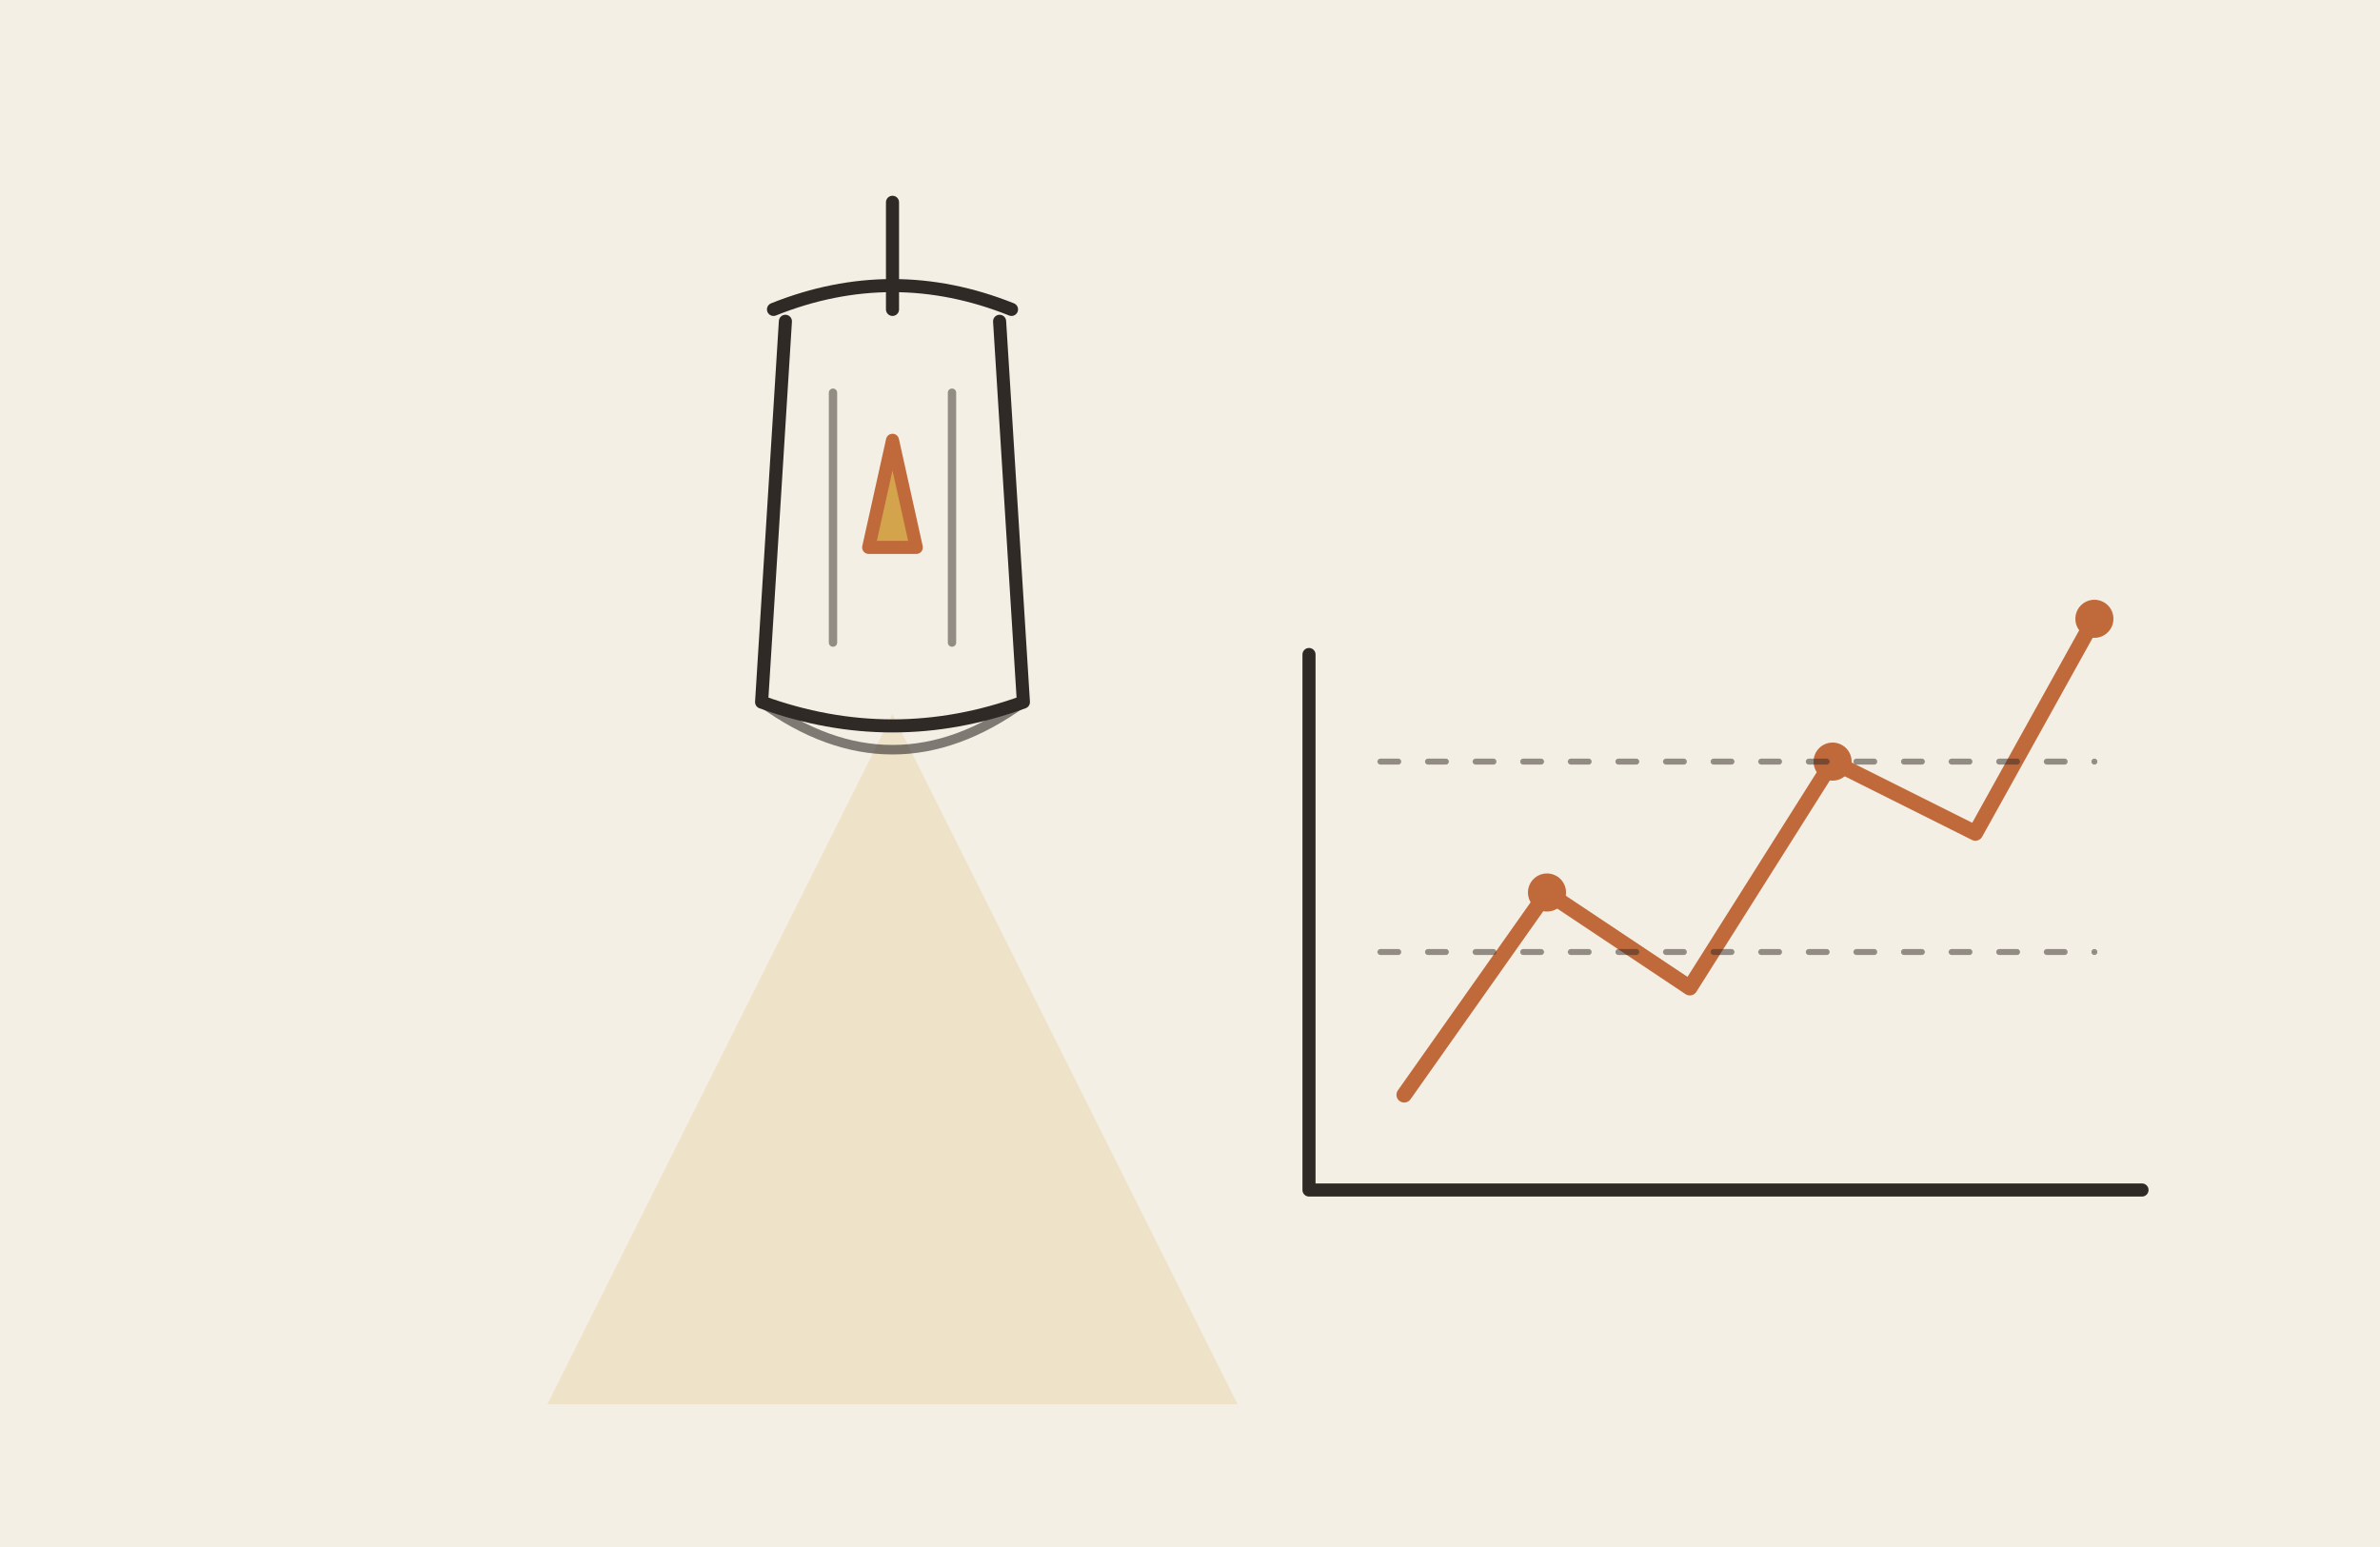
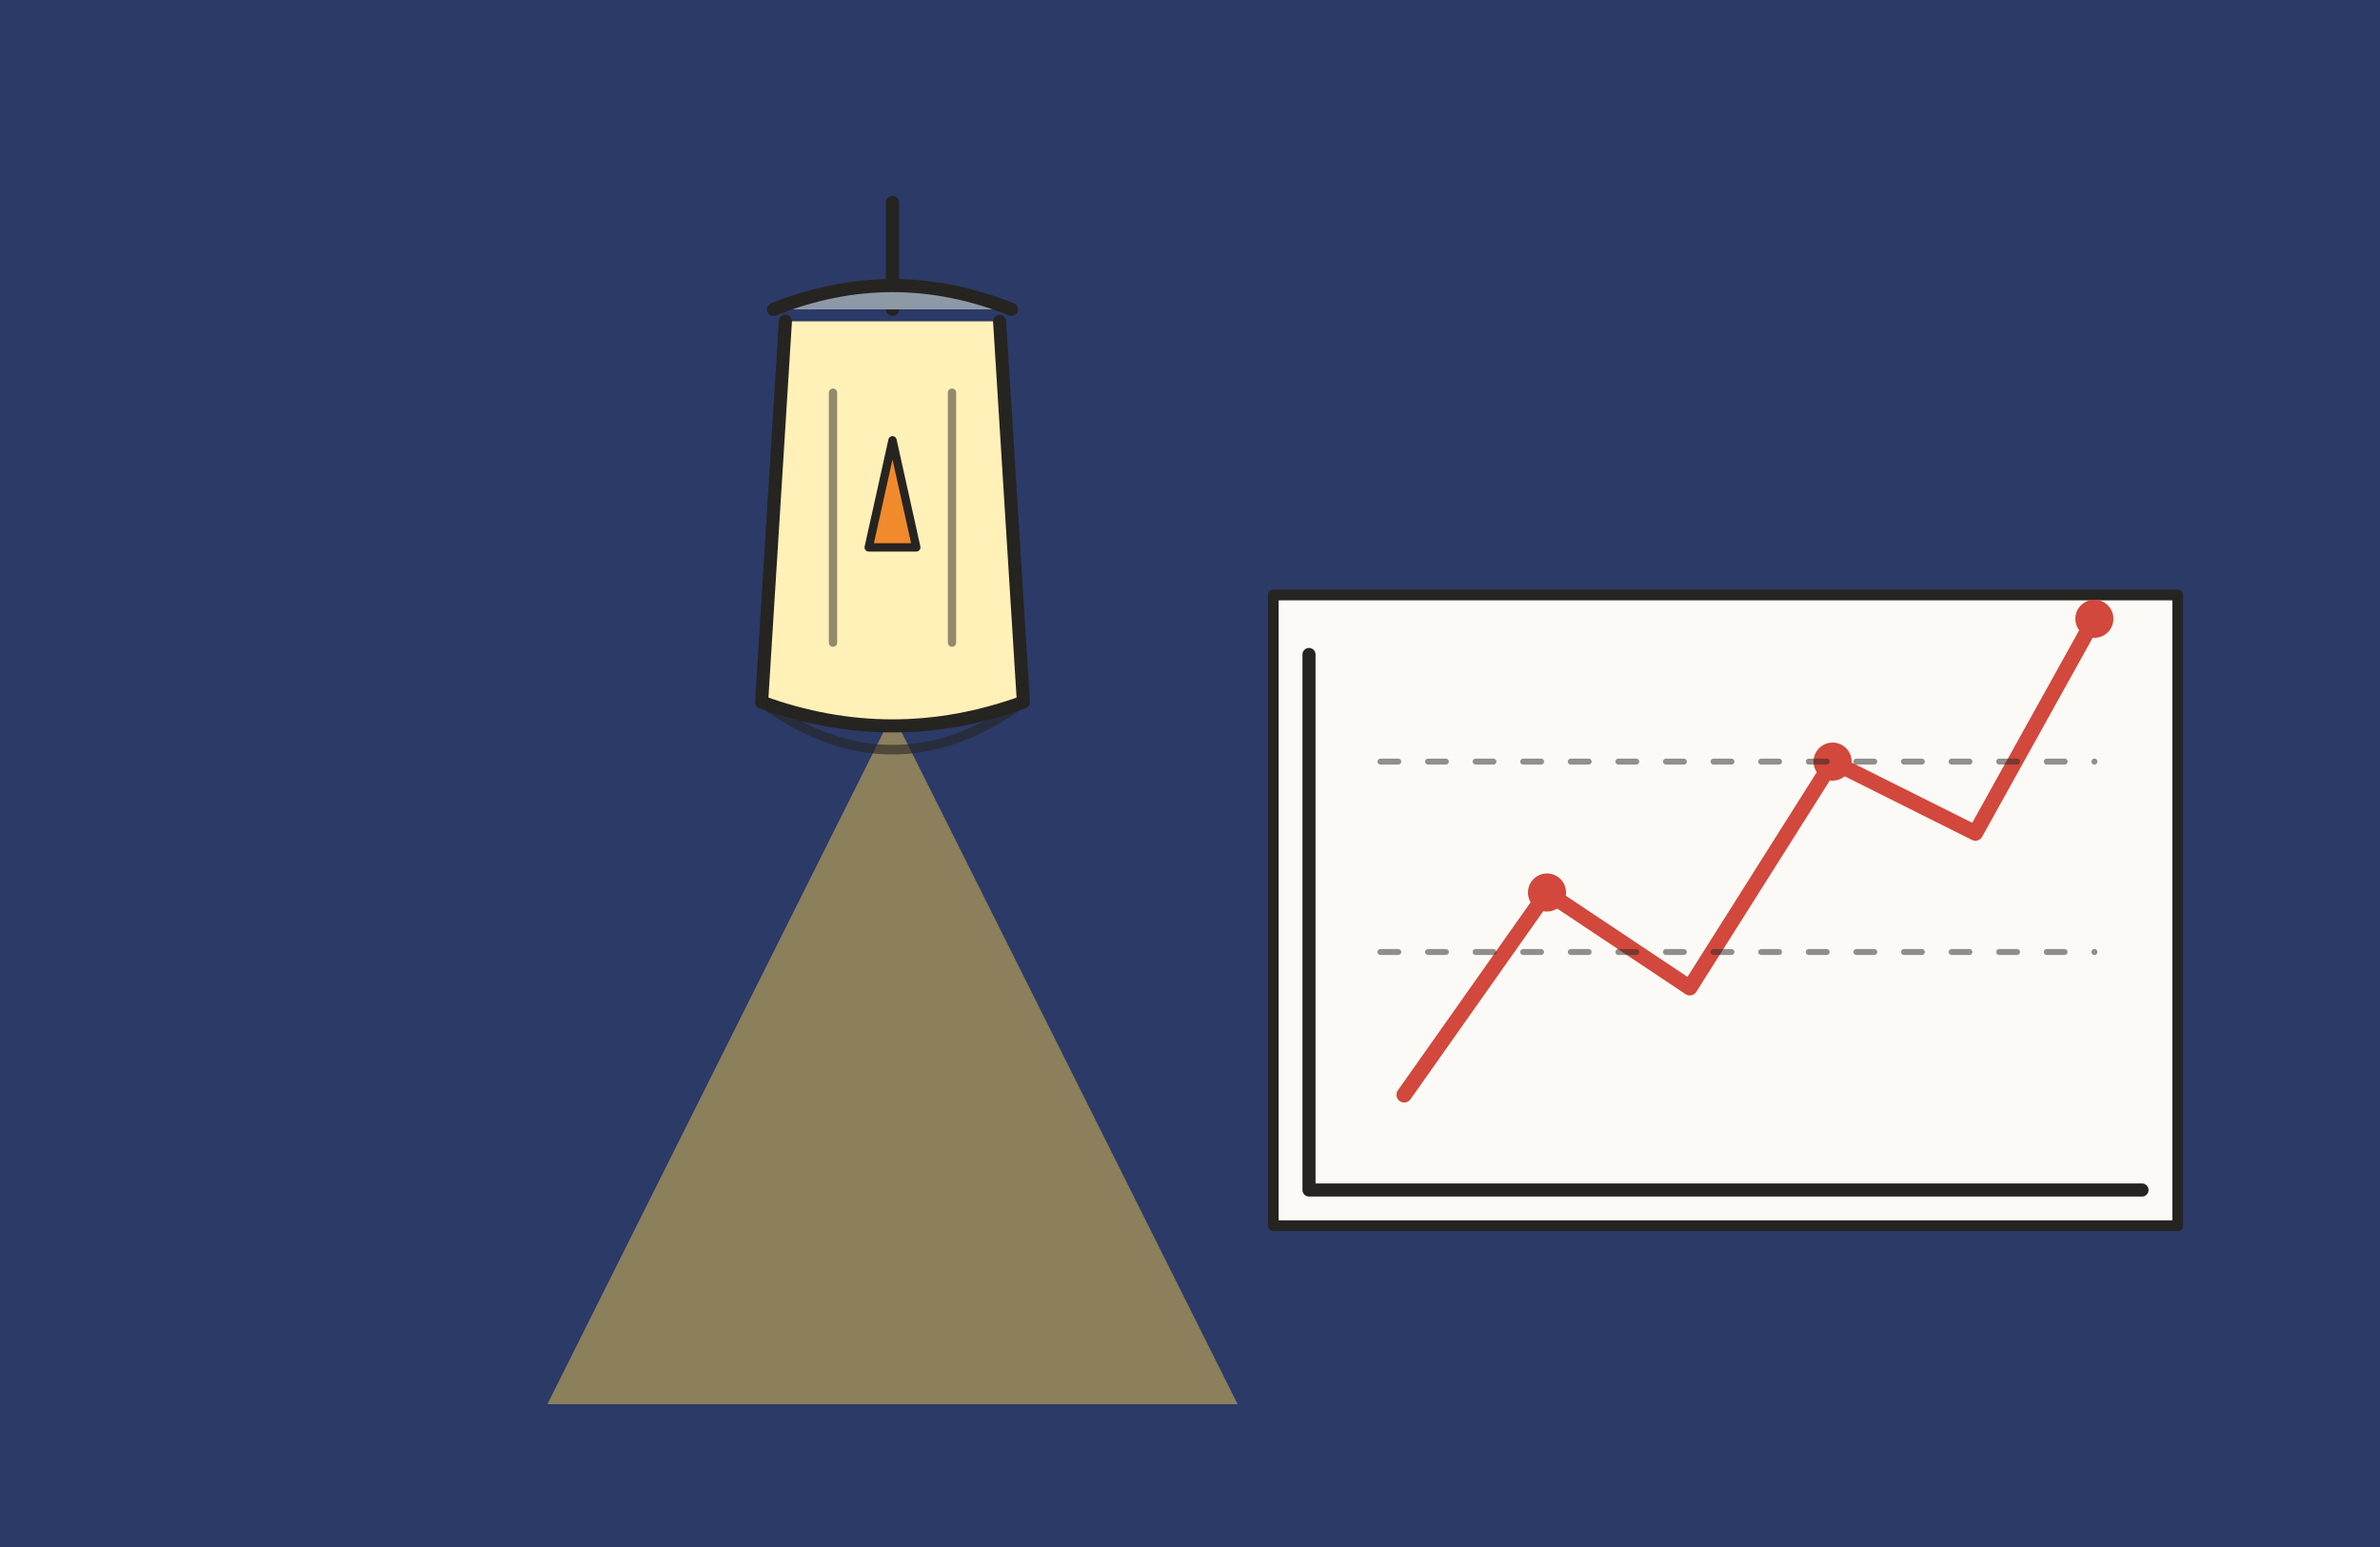
<svg xmlns="http://www.w3.org/2000/svg" viewBox="0 0 400 260" role="img" aria-label="Lantern casting light over a chart">
-   <rect width="400" height="260" fill="#f4efe4" />
-   <path d="M150 120 L92 236 L208 236 Z" fill="#d3a44c" opacity=".18" />
-   <g fill="none" stroke="#2f2a26" stroke-width="2.2" stroke-linecap="round" stroke-linejoin="round">
+   <rect width="400" height="260" fill="#2b3a67" />
+   <path d="M150 120 L92 236 L208 236 Z" fill="#ffd34d" opacity=".45" />
+   <g fill="none" stroke="#262421" stroke-width="2.2" stroke-linecap="round" stroke-linejoin="round">
    <path d="M150 34 L150 52" />
-     <path d="M130 52 Q150 44 170 52" />
-     <path d="M132 54 L128 118 Q150 126 172 118 L168 54" />
+     <path d="M130 52 Q150 44 170 52" fill="#8d99a6" />
+     <path d="M132 54 L128 118 Q150 126 172 118 L168 54" fill="#fff1b8" />
    <path d="M128 118 Q150 134 172 118" stroke-width="1.6" opacity=".6" />
    <path d="M140 66 L140 108 M160 66 L160 108" stroke-width="1.4" opacity=".5" />
-     <path d="M150 74 L146 92 L154 92 Z" fill="#d3a44c" stroke="#c0693b" />
+     <path d="M150 74 L146 92 L154 92 Z" fill="#f08a2c" stroke="#262421" stroke-width="1.4" />
+     <path d="M214 100 H366 V206 H214 Z" fill="#fbfaf7" stroke-width="1.8" />
    <path d="M220 200 L220 110 M220 200 L360 200" />
-     <path d="M236 184 L260 150 L284 166 L308 128 L332 140 L352 104" stroke="#c0693b" stroke-width="2.6" />
-     <circle cx="260" cy="150" r="3.2" fill="#c0693b" stroke="none" />
-     <circle cx="308" cy="128" r="3.2" fill="#c0693b" stroke="none" />
-     <circle cx="352" cy="104" r="3.2" fill="#c0693b" stroke="none" />
+     <path d="M236 184 L260 150 L284 166 L308 128 L332 140 L352 104" stroke="#d2483c" stroke-width="2.6" />
+     <circle cx="260" cy="150" r="3.2" fill="#d2483c" stroke="none" />
+     <circle cx="308" cy="128" r="3.2" fill="#d2483c" stroke="none" />
+     <circle cx="352" cy="104" r="3.2" fill="#d2483c" stroke="none" />
    <path d="M232 128 L352 128" stroke-width="1" stroke-dasharray="3 5" opacity=".5" />
    <path d="M232 160 L352 160" stroke-width="1" stroke-dasharray="3 5" opacity=".5" />
  </g>
</svg>
